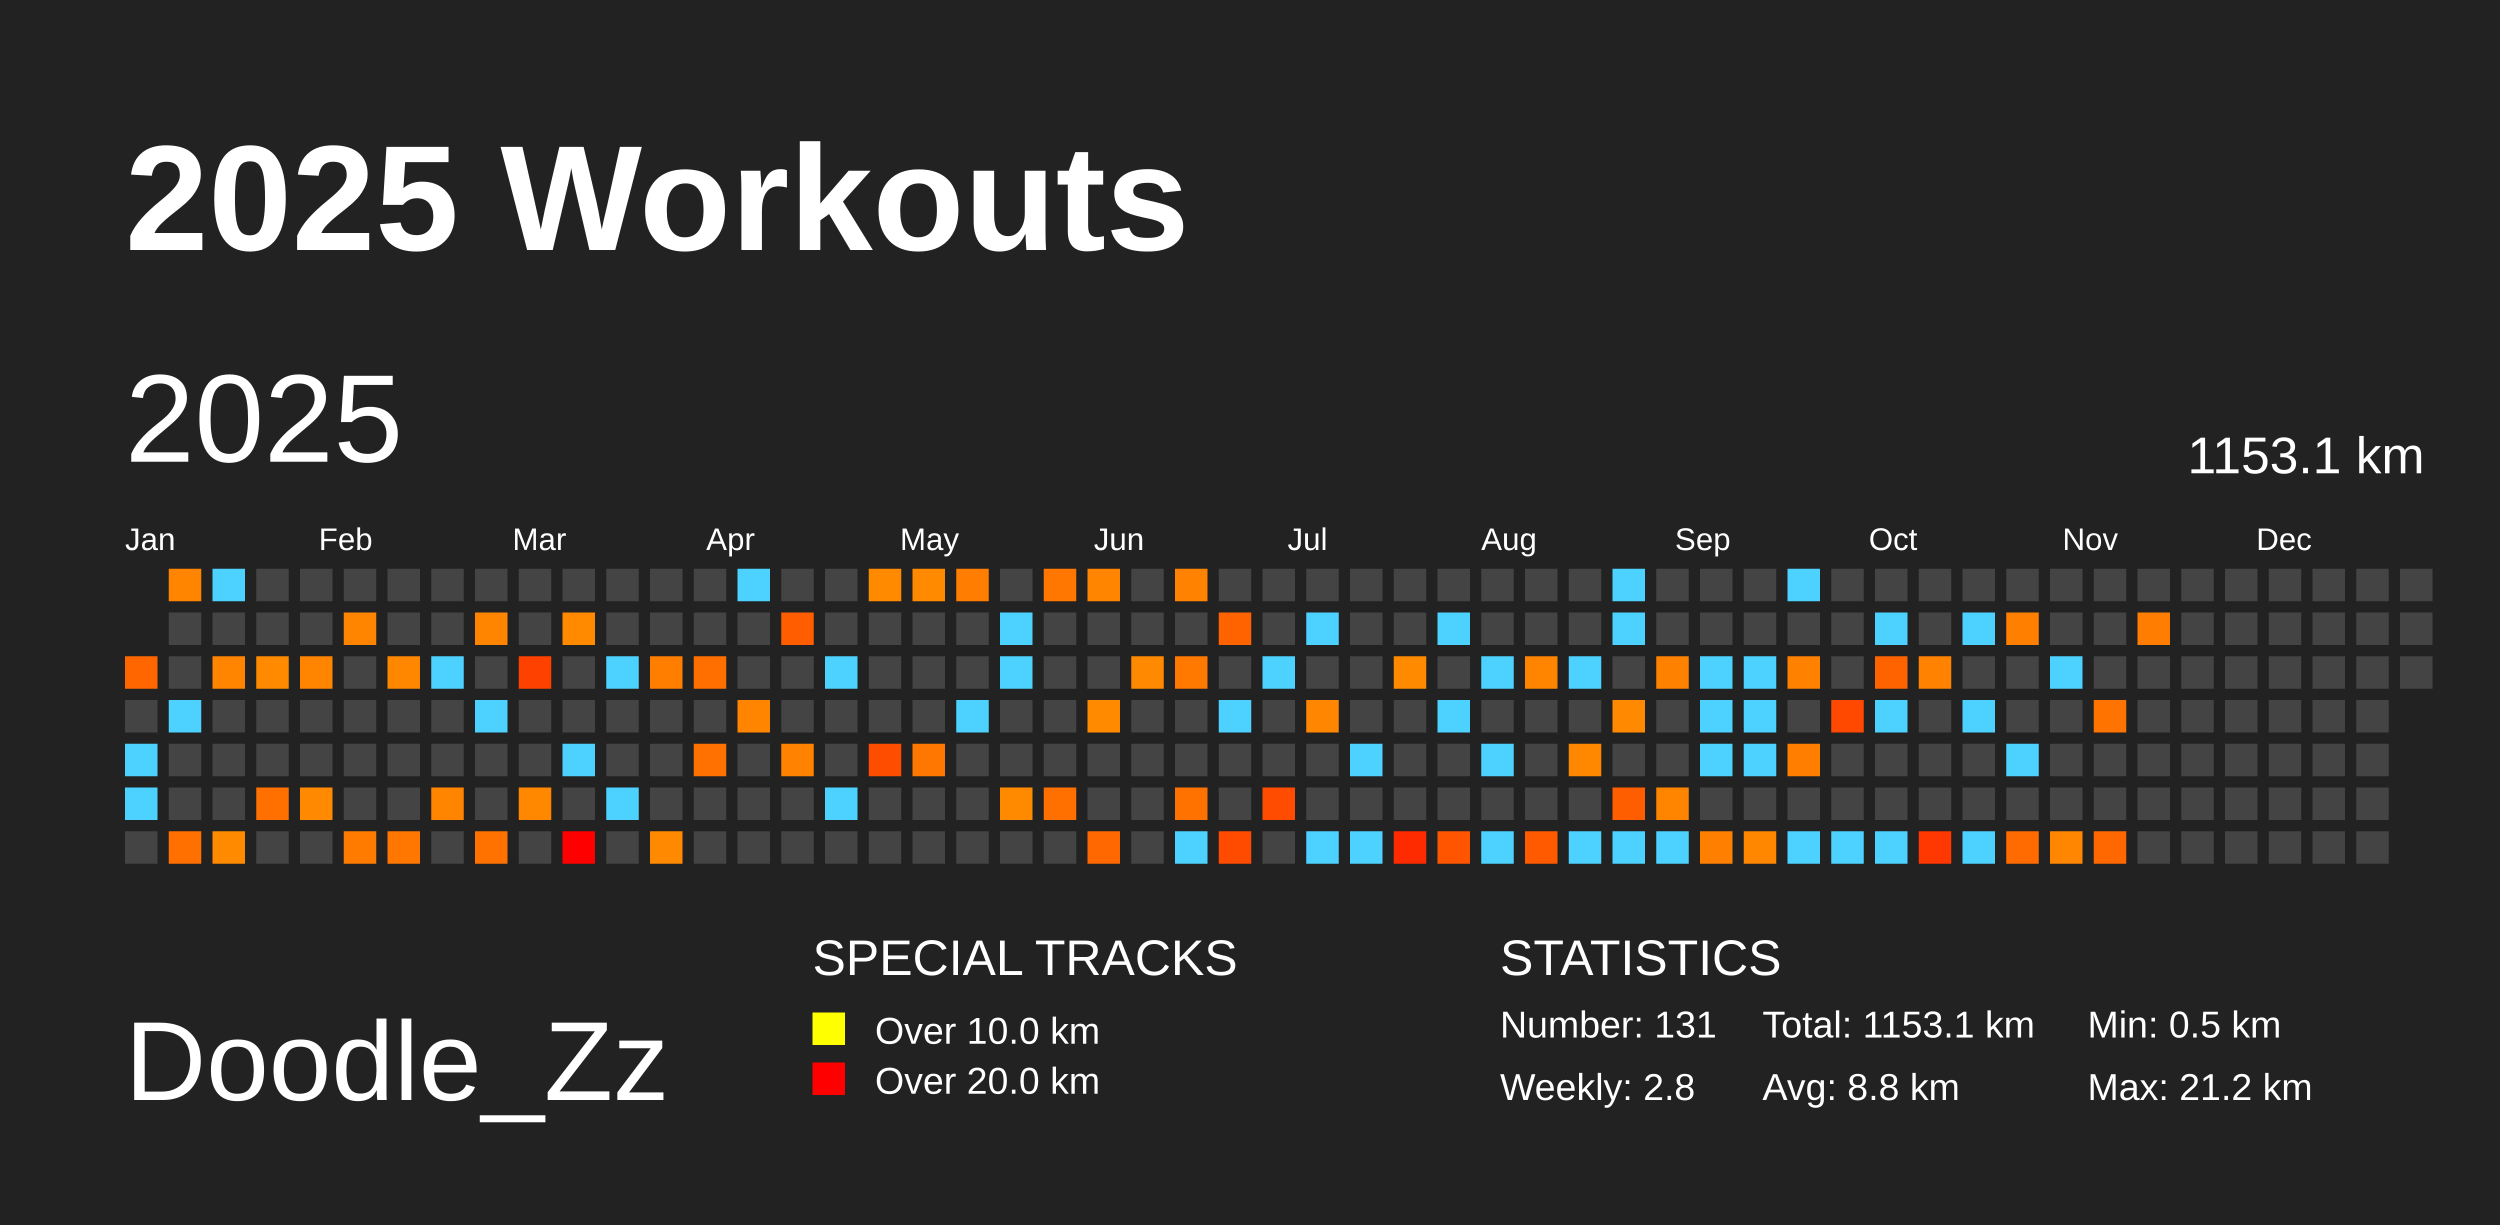
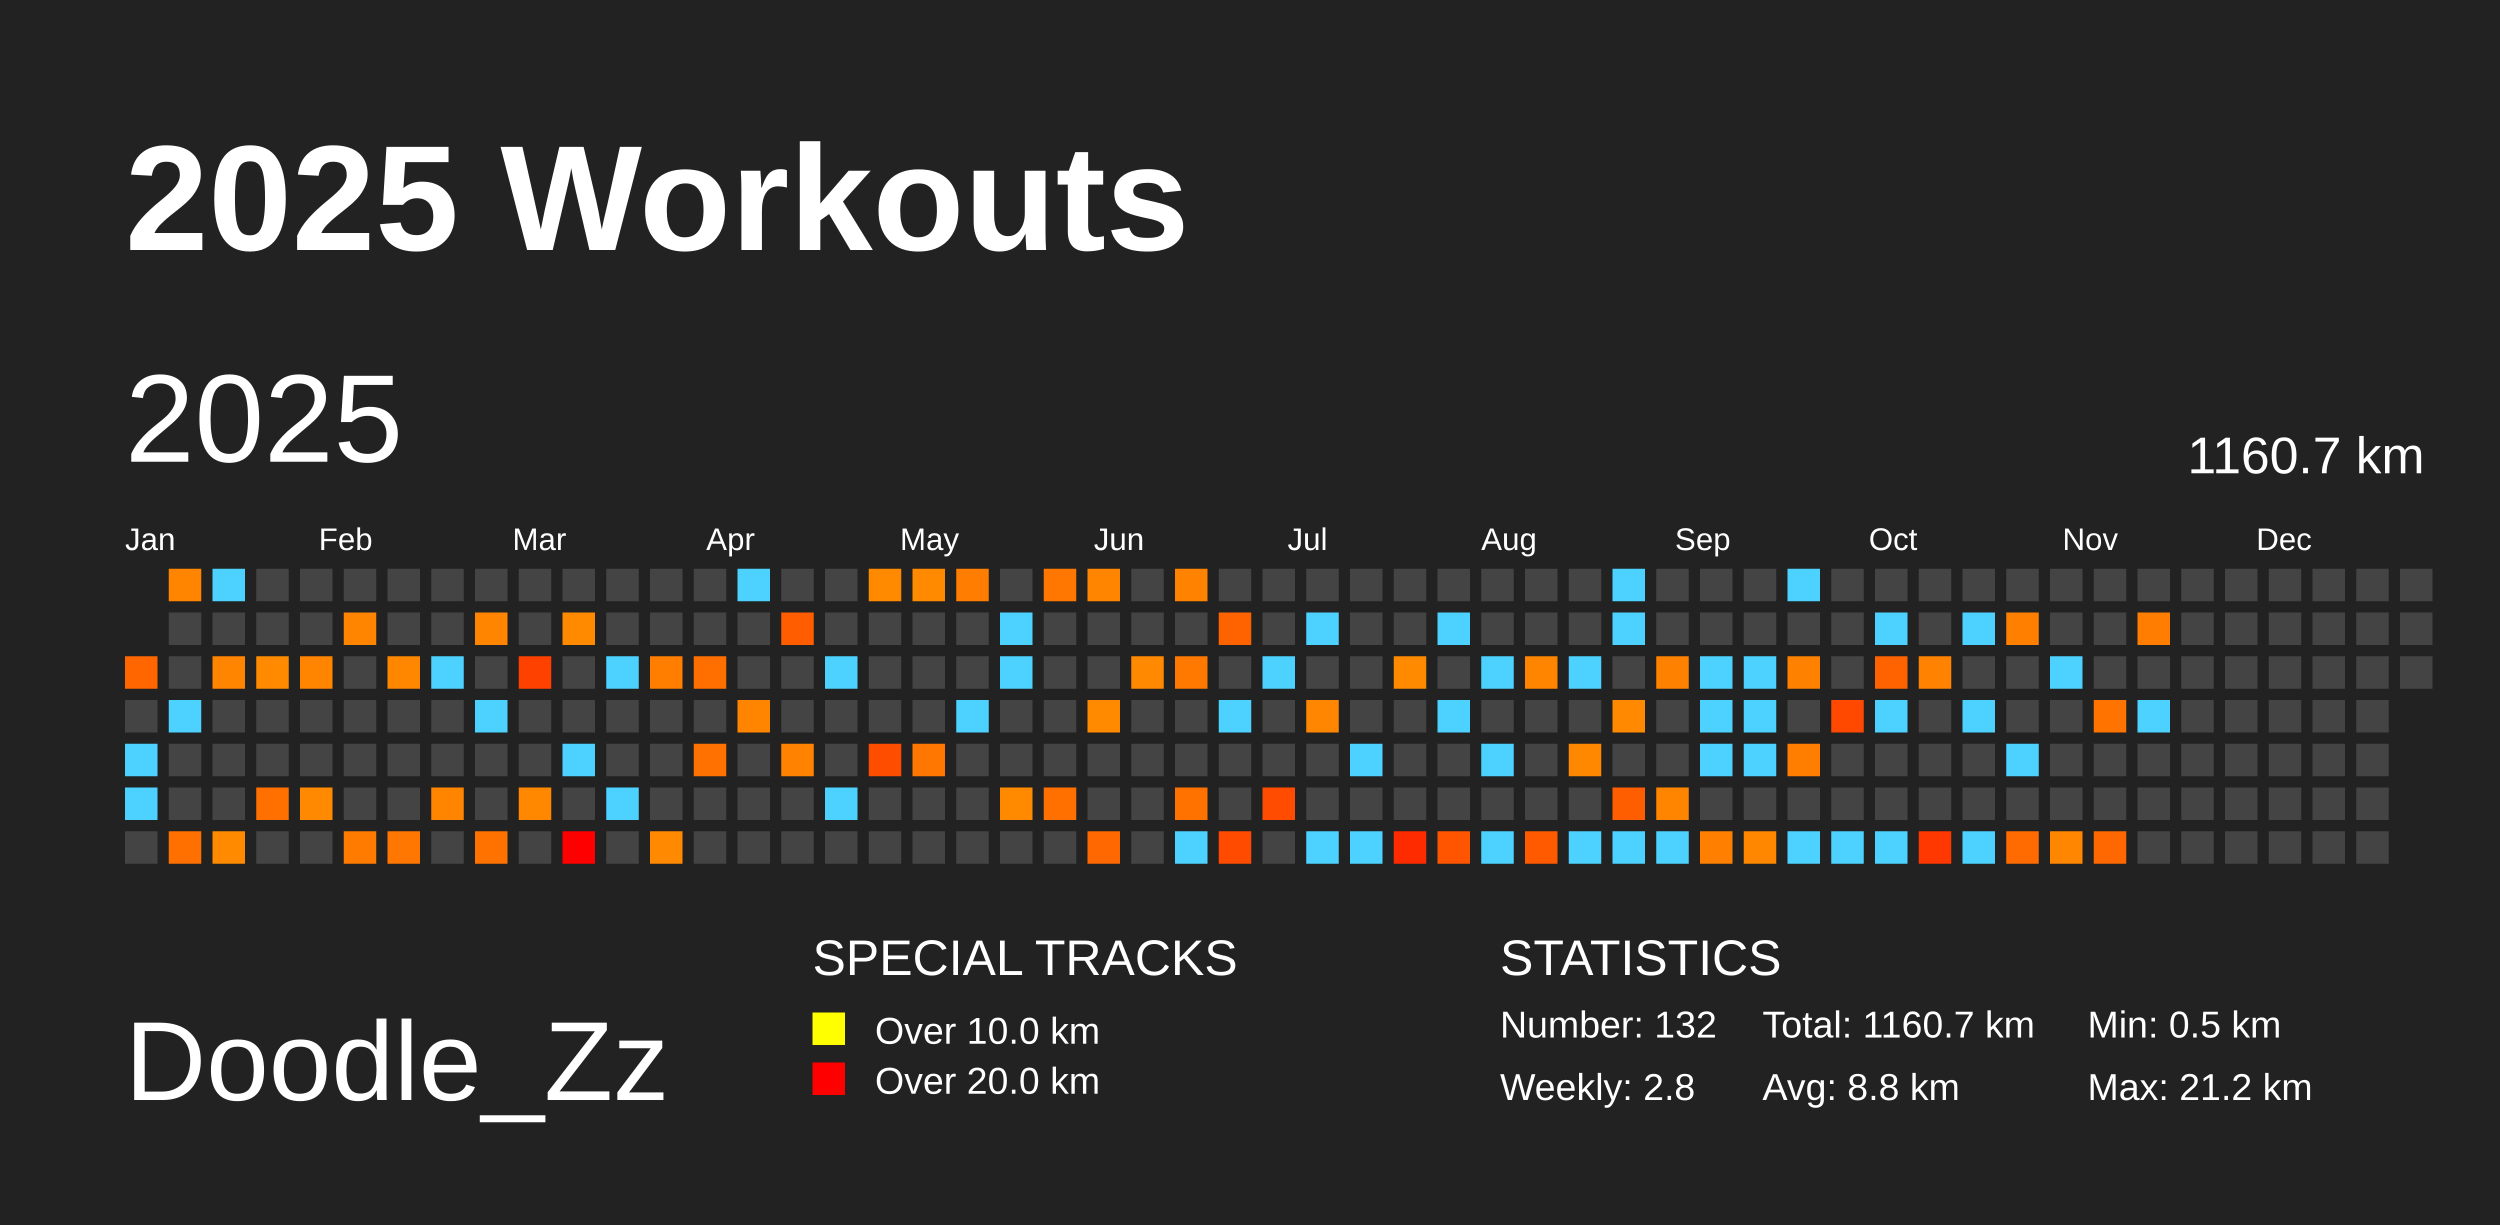
<svg xmlns="http://www.w3.org/2000/svg" baseProfile="full" height="98mm" version="1.1" viewBox="0,0,200,98" width="200mm">
  <defs />
  <rect fill="#222222" height="98" width="200" x="0" y="0" />
  <text fill="#FFFFFF" style="font-size:12px; font-family:Arial; font-weight:bold;" x="10" y="20">2025 Workouts</text>
  <text fill="#FFFFFF" style="font-size:9px; font-family:Arial" x="10" y="88">Doodle_Zz</text>
  <text fill="#FFFFFF" style="font-size:4px; font-family:Arial" x="65" y="78">SPECIAL TRACKS</text>
  <rect fill="yellow" height="2.6" width="2.6" x="65" y="81" />
  <text fill="#FFFFFF" style="font-size:3px; font-family:Arial" x="70" y="83.5">Over 10.0 km</text>
  <rect fill="red" height="2.6" width="2.6" x="65" y="85" />
  <text fill="#FFFFFF" style="font-size:3px; font-family:Arial" x="70" y="87.5">Over 20.0 km</text>
  <text fill="#FFFFFF" style="font-size:4px; font-family:Arial" x="120" y="78">STATISTICS</text>
-   <text fill="#FFFFFF" style="font-size:3px; font-family:Arial" x="120" y="83">Number: 131</text>
+   <text fill="#FFFFFF" style="font-size:3px; font-family:Arial" x="120" y="83">Number: 132</text>
  <text fill="#FFFFFF" style="font-size:3px; font-family:Arial" x="120" y="88">Weekly: 2.8</text>
-   <text fill="#FFFFFF" style="font-size:3px; font-family:Arial" x="141" y="83">Total: 1153.1 km</text>
+   <text fill="#FFFFFF" style="font-size:3px; font-family:Arial" x="141" y="83">Total: 1160.7 km</text>
  <text fill="#FFFFFF" style="font-size:3px; font-family:Arial" x="141" y="88">Avg: 8.8 km</text>
  <text fill="#FFFFFF" style="font-size:3px; font-family:Arial" x="167" y="83">Min: 0.5 km</text>
  <text fill="#FFFFFF" style="font-size:3px; font-family:Arial" x="167" y="88">Max: 21.2 km</text>
  <text dominant-baseline="hanging" fill="#FFFFFF" style="font-size:10.0px; font-family:Arial;" x="10" y="30">2025</text>
-   <text dominant-baseline="hanging" fill="#FFFFFF" style="font-size:4.125px; font-family:Arial;" x="175" y="35">1153.1 km</text>
+   <text dominant-baseline="hanging" fill="#FFFFFF" style="font-size:4.125px; font-family:Arial;" x="175" y="35">1160.7 km</text>
  <text fill="#FFFFFF" style="font-size:2.5px; font-family:Arial" x="10.0" y="44">Jan</text>
  <text fill="#FFFFFF" style="font-size:2.5px; font-family:Arial" x="25.5" y="44">Feb</text>
  <text fill="#FFFFFF" style="font-size:2.5px; font-family:Arial" x="41.0" y="44">Mar</text>
  <text fill="#FFFFFF" style="font-size:2.5px; font-family:Arial" x="56.5" y="44">Apr</text>
  <text fill="#FFFFFF" style="font-size:2.5px; font-family:Arial" x="72.0" y="44">May</text>
  <text fill="#FFFFFF" style="font-size:2.5px; font-family:Arial" x="87.5" y="44">Jun</text>
  <text fill="#FFFFFF" style="font-size:2.5px; font-family:Arial" x="103.0" y="44">Jul</text>
  <text fill="#FFFFFF" style="font-size:2.5px; font-family:Arial" x="118.5" y="44">Aug</text>
  <text fill="#FFFFFF" style="font-size:2.5px; font-family:Arial" x="134.0" y="44">Sep</text>
  <text fill="#FFFFFF" style="font-size:2.5px; font-family:Arial" x="149.5" y="44">Oct</text>
  <text fill="#FFFFFF" style="font-size:2.5px; font-family:Arial" x="165.0" y="44">Nov</text>
  <text fill="#FFFFFF" style="font-size:2.5px; font-family:Arial" x="180.5" y="44">Dec</text>
  <rect fill="#ff6600" height="2.6" width="2.6" x="10.0" y="52.5" />
  <rect fill="#444444" height="2.6" width="2.6" x="10.0" y="56.0" />
  <rect fill="#4dd2ff" height="2.6" width="2.6" x="10.0" y="59.5" />
  <rect fill="#4dd2ff" height="2.6" width="2.6" x="10.0" y="63.0" />
  <rect fill="#444444" height="2.6" width="2.6" x="10.0" y="66.5" />
  <rect fill="#ff8500" height="2.6" width="2.6" x="13.5" y="45.5" />
  <rect fill="#444444" height="2.6" width="2.6" x="13.5" y="49.0" />
  <rect fill="#444444" height="2.6" width="2.6" x="13.5" y="52.5" />
  <rect fill="#4dd2ff" height="2.6" width="2.6" x="13.5" y="56.0" />
  <rect fill="#444444" height="2.6" width="2.6" x="13.5" y="59.5" />
  <rect fill="#444444" height="2.6" width="2.6" x="13.5" y="63.0" />
  <rect fill="#ff7000" height="2.6" width="2.6" x="13.5" y="66.5" />
  <rect fill="#4dd2ff" height="2.6" width="2.6" x="17.0" y="45.5" />
  <rect fill="#444444" height="2.6" width="2.6" x="17.0" y="49.0" />
  <rect fill="#ff8400" height="2.6" width="2.6" x="17.0" y="52.5" />
  <rect fill="#444444" height="2.6" width="2.6" x="17.0" y="56.0" />
  <rect fill="#444444" height="2.6" width="2.6" x="17.0" y="59.5" />
  <rect fill="#444444" height="2.6" width="2.6" x="17.0" y="63.0" />
  <rect fill="#ff8a00" height="2.6" width="2.6" x="17.0" y="66.5" />
  <rect fill="#444444" height="2.6" width="2.6" x="20.5" y="45.5" />
  <rect fill="#444444" height="2.6" width="2.6" x="20.5" y="49.0" />
  <rect fill="#ff8a00" height="2.6" width="2.6" x="20.5" y="52.5" />
  <rect fill="#444444" height="2.6" width="2.6" x="20.5" y="56.0" />
  <rect fill="#444444" height="2.6" width="2.6" x="20.5" y="59.5" />
  <rect fill="#ff7000" height="2.6" width="2.6" x="20.5" y="63.0" />
  <rect fill="#444444" height="2.6" width="2.6" x="20.5" y="66.5" />
  <rect fill="#444444" height="2.6" width="2.6" x="24.0" y="45.5" />
  <rect fill="#444444" height="2.6" width="2.6" x="24.0" y="49.0" />
  <rect fill="#ff8400" height="2.6" width="2.6" x="24.0" y="52.5" />
  <rect fill="#444444" height="2.6" width="2.6" x="24.0" y="56.0" />
  <rect fill="#444444" height="2.6" width="2.6" x="24.0" y="59.5" />
  <rect fill="#ff8900" height="2.6" width="2.6" x="24.0" y="63.0" />
  <rect fill="#444444" height="2.6" width="2.6" x="24.0" y="66.5" />
  <rect fill="#444444" height="2.6" width="2.6" x="27.5" y="45.5" />
  <rect fill="#ff8400" height="2.6" width="2.6" x="27.5" y="49.0" />
  <rect fill="#444444" height="2.6" width="2.6" x="27.5" y="52.5" />
  <rect fill="#444444" height="2.6" width="2.6" x="27.5" y="56.0" />
  <rect fill="#444444" height="2.6" width="2.6" x="27.5" y="59.5" />
  <rect fill="#444444" height="2.6" width="2.6" x="27.5" y="63.0" />
  <rect fill="#ff7b00" height="2.6" width="2.6" x="27.5" y="66.5" />
  <rect fill="#444444" height="2.6" width="2.6" x="31.0" y="45.5" />
  <rect fill="#444444" height="2.6" width="2.6" x="31.0" y="49.0" />
  <rect fill="#ff8700" height="2.6" width="2.6" x="31.0" y="52.5" />
  <rect fill="#444444" height="2.6" width="2.6" x="31.0" y="56.0" />
  <rect fill="#444444" height="2.6" width="2.6" x="31.0" y="59.5" />
  <rect fill="#444444" height="2.6" width="2.6" x="31.0" y="63.0" />
  <rect fill="#ff7600" height="2.6" width="2.6" x="31.0" y="66.5" />
  <rect fill="#444444" height="2.6" width="2.6" x="34.5" y="45.5" />
  <rect fill="#444444" height="2.6" width="2.6" x="34.5" y="49.0" />
  <rect fill="#4dd2ff" height="2.6" width="2.6" x="34.5" y="52.5" />
  <rect fill="#444444" height="2.6" width="2.6" x="34.5" y="56.0" />
  <rect fill="#444444" height="2.6" width="2.6" x="34.5" y="59.5" />
  <rect fill="#ff8400" height="2.6" width="2.6" x="34.5" y="63.0" />
  <rect fill="#444444" height="2.6" width="2.6" x="34.5" y="66.5" />
  <rect fill="#444444" height="2.6" width="2.6" x="38.0" y="45.5" />
  <rect fill="#ff8500" height="2.6" width="2.6" x="38.0" y="49.0" />
  <rect fill="#444444" height="2.6" width="2.6" x="38.0" y="52.5" />
  <rect fill="#4dd2ff" height="2.6" width="2.6" x="38.0" y="56.0" />
  <rect fill="#444444" height="2.6" width="2.6" x="38.0" y="59.5" />
  <rect fill="#444444" height="2.6" width="2.6" x="38.0" y="63.0" />
  <rect fill="#ff7200" height="2.6" width="2.6" x="38.0" y="66.5" />
  <rect fill="#444444" height="2.6" width="2.6" x="41.5" y="45.5" />
  <rect fill="#444444" height="2.6" width="2.6" x="41.5" y="49.0" />
  <rect fill="#ff4100" height="2.6" width="2.6" x="41.5" y="52.5" />
  <rect fill="#444444" height="2.6" width="2.6" x="41.5" y="56.0" />
  <rect fill="#444444" height="2.6" width="2.6" x="41.5" y="59.5" />
  <rect fill="#ff8800" height="2.6" width="2.6" x="41.5" y="63.0" />
  <rect fill="#444444" height="2.6" width="2.6" x="41.5" y="66.5" />
  <rect fill="#444444" height="2.6" width="2.6" x="45.0" y="45.5" />
  <rect fill="#ff8a00" height="2.6" width="2.6" x="45.0" y="49.0" />
  <rect fill="#444444" height="2.6" width="2.6" x="45.0" y="52.5" />
  <rect fill="#444444" height="2.6" width="2.6" x="45.0" y="56.0" />
  <rect fill="#4dd2ff" height="2.6" width="2.6" x="45.0" y="59.5" />
  <rect fill="#444444" height="2.6" width="2.6" x="45.0" y="63.0" />
  <rect fill="red" height="2.6" width="2.6" x="45.0" y="66.5" />
  <rect fill="#444444" height="2.6" width="2.6" x="48.5" y="45.5" />
  <rect fill="#444444" height="2.6" width="2.6" x="48.5" y="49.0" />
  <rect fill="#4dd2ff" height="2.6" width="2.6" x="48.5" y="52.5" />
  <rect fill="#444444" height="2.6" width="2.6" x="48.5" y="56.0" />
  <rect fill="#444444" height="2.6" width="2.6" x="48.5" y="59.5" />
  <rect fill="#4dd2ff" height="2.6" width="2.6" x="48.5" y="63.0" />
  <rect fill="#444444" height="2.6" width="2.6" x="48.5" y="66.5" />
  <rect fill="#444444" height="2.6" width="2.6" x="52.0" y="45.5" />
  <rect fill="#444444" height="2.6" width="2.6" x="52.0" y="49.0" />
  <rect fill="#ff7e00" height="2.6" width="2.6" x="52.0" y="52.5" />
  <rect fill="#444444" height="2.6" width="2.6" x="52.0" y="56.0" />
  <rect fill="#444444" height="2.6" width="2.6" x="52.0" y="59.5" />
  <rect fill="#444444" height="2.6" width="2.6" x="52.0" y="63.0" />
  <rect fill="#ff8900" height="2.6" width="2.6" x="52.0" y="66.5" />
  <rect fill="#444444" height="2.6" width="2.6" x="55.5" y="45.5" />
  <rect fill="#444444" height="2.6" width="2.6" x="55.5" y="49.0" />
  <rect fill="#ff6f00" height="2.6" width="2.6" x="55.5" y="52.5" />
  <rect fill="#444444" height="2.6" width="2.6" x="55.5" y="56.0" />
  <rect fill="#ff7100" height="2.6" width="2.6" x="55.5" y="59.5" />
  <rect fill="#444444" height="2.6" width="2.6" x="55.5" y="63.0" />
  <rect fill="#444444" height="2.6" width="2.6" x="55.5" y="66.5" />
  <rect fill="#4dd2ff" height="2.6" width="2.6" x="59.0" y="45.5" />
  <rect fill="#444444" height="2.6" width="2.6" x="59.0" y="49.0" />
  <rect fill="#444444" height="2.6" width="2.6" x="59.0" y="52.5" />
  <rect fill="#ff8400" height="2.6" width="2.6" x="59.0" y="56.0" />
  <rect fill="#444444" height="2.6" width="2.6" x="59.0" y="59.5" />
  <rect fill="#444444" height="2.6" width="2.6" x="59.0" y="63.0" />
  <rect fill="#444444" height="2.6" width="2.6" x="59.0" y="66.5" />
  <rect fill="#444444" height="2.6" width="2.6" x="62.5" y="45.5" />
  <rect fill="#ff5d00" height="2.6" width="2.6" x="62.5" y="49.0" />
  <rect fill="#444444" height="2.6" width="2.6" x="62.5" y="52.5" />
  <rect fill="#444444" height="2.6" width="2.6" x="62.5" y="56.0" />
  <rect fill="#ff8200" height="2.6" width="2.6" x="62.5" y="59.5" />
  <rect fill="#444444" height="2.6" width="2.6" x="62.5" y="63.0" />
  <rect fill="#444444" height="2.6" width="2.6" x="62.5" y="66.5" />
  <rect fill="#444444" height="2.6" width="2.6" x="66.0" y="45.5" />
  <rect fill="#444444" height="2.6" width="2.6" x="66.0" y="49.0" />
  <rect fill="#4dd2ff" height="2.6" width="2.6" x="66.0" y="52.5" />
  <rect fill="#444444" height="2.6" width="2.6" x="66.0" y="56.0" />
  <rect fill="#444444" height="2.6" width="2.6" x="66.0" y="59.5" />
  <rect fill="#4dd2ff" height="2.6" width="2.6" x="66.0" y="63.0" />
  <rect fill="#444444" height="2.6" width="2.6" x="66.0" y="66.5" />
  <rect fill="#ff8a00" height="2.6" width="2.6" x="69.5" y="45.5" />
  <rect fill="#444444" height="2.6" width="2.6" x="69.5" y="49.0" />
  <rect fill="#444444" height="2.6" width="2.6" x="69.5" y="52.5" />
  <rect fill="#444444" height="2.6" width="2.6" x="69.5" y="56.0" />
  <rect fill="#ff4d00" height="2.6" width="2.6" x="69.5" y="59.5" />
  <rect fill="#444444" height="2.6" width="2.6" x="69.5" y="63.0" />
  <rect fill="#444444" height="2.6" width="2.6" x="69.5" y="66.5" />
  <rect fill="#ff8a00" height="2.6" width="2.6" x="73.0" y="45.5" />
  <rect fill="#444444" height="2.6" width="2.6" x="73.0" y="49.0" />
  <rect fill="#444444" height="2.6" width="2.6" x="73.0" y="52.5" />
  <rect fill="#444444" height="2.6" width="2.6" x="73.0" y="56.0" />
  <rect fill="#ff7600" height="2.6" width="2.6" x="73.0" y="59.5" />
  <rect fill="#444444" height="2.6" width="2.6" x="73.0" y="63.0" />
  <rect fill="#444444" height="2.6" width="2.6" x="73.0" y="66.5" />
  <rect fill="#ff7d00" height="2.6" width="2.6" x="76.5" y="45.5" />
  <rect fill="#444444" height="2.6" width="2.6" x="76.5" y="49.0" />
  <rect fill="#444444" height="2.6" width="2.6" x="76.5" y="52.5" />
  <rect fill="#4dd2ff" height="2.6" width="2.6" x="76.5" y="56.0" />
  <rect fill="#444444" height="2.6" width="2.6" x="76.5" y="59.5" />
  <rect fill="#444444" height="2.6" width="2.6" x="76.5" y="63.0" />
  <rect fill="#444444" height="2.6" width="2.6" x="76.5" y="66.5" />
  <rect fill="#444444" height="2.6" width="2.6" x="80.0" y="45.5" />
  <rect fill="#4dd2ff" height="2.6" width="2.6" x="80.0" y="49.0" />
  <rect fill="#4dd2ff" height="2.6" width="2.6" x="80.0" y="52.5" />
  <rect fill="#444444" height="2.6" width="2.6" x="80.0" y="56.0" />
  <rect fill="#444444" height="2.6" width="2.6" x="80.0" y="59.5" />
  <rect fill="#ff8a00" height="2.6" width="2.6" x="80.0" y="63.0" />
  <rect fill="#444444" height="2.6" width="2.6" x="80.0" y="66.5" />
  <rect fill="#ff7700" height="2.6" width="2.6" x="83.5" y="45.5" />
  <rect fill="#444444" height="2.6" width="2.6" x="83.5" y="49.0" />
  <rect fill="#444444" height="2.6" width="2.6" x="83.5" y="52.5" />
  <rect fill="#444444" height="2.6" width="2.6" x="83.5" y="56.0" />
  <rect fill="#444444" height="2.6" width="2.6" x="83.5" y="59.5" />
  <rect fill="#ff7000" height="2.6" width="2.6" x="83.5" y="63.0" />
  <rect fill="#444444" height="2.6" width="2.6" x="83.5" y="66.5" />
  <rect fill="#ff8400" height="2.6" width="2.6" x="87.0" y="45.5" />
  <rect fill="#444444" height="2.6" width="2.6" x="87.0" y="49.0" />
  <rect fill="#444444" height="2.6" width="2.6" x="87.0" y="52.5" />
  <rect fill="#ff8a00" height="2.6" width="2.6" x="87.0" y="56.0" />
  <rect fill="#444444" height="2.6" width="2.6" x="87.0" y="59.5" />
  <rect fill="#444444" height="2.6" width="2.6" x="87.0" y="63.0" />
  <rect fill="#ff6700" height="2.6" width="2.6" x="87.0" y="66.5" />
  <rect fill="#444444" height="2.6" width="2.6" x="90.5" y="45.5" />
  <rect fill="#444444" height="2.6" width="2.6" x="90.5" y="49.0" />
  <rect fill="#ff8900" height="2.6" width="2.6" x="90.5" y="52.5" />
  <rect fill="#444444" height="2.6" width="2.6" x="90.5" y="56.0" />
  <rect fill="#444444" height="2.6" width="2.6" x="90.5" y="59.5" />
  <rect fill="#444444" height="2.6" width="2.6" x="90.5" y="63.0" />
  <rect fill="#444444" height="2.6" width="2.6" x="90.5" y="66.5" />
  <rect fill="#ff8200" height="2.6" width="2.6" x="94.0" y="45.5" />
  <rect fill="#444444" height="2.6" width="2.6" x="94.0" y="49.0" />
  <rect fill="#ff7800" height="2.6" width="2.6" x="94.0" y="52.5" />
  <rect fill="#444444" height="2.6" width="2.6" x="94.0" y="56.0" />
  <rect fill="#444444" height="2.6" width="2.6" x="94.0" y="59.5" />
  <rect fill="#ff7200" height="2.6" width="2.6" x="94.0" y="63.0" />
  <rect fill="#4dd2ff" height="2.6" width="2.6" x="94.0" y="66.5" />
  <rect fill="#444444" height="2.6" width="2.6" x="97.5" y="45.5" />
  <rect fill="#ff6300" height="2.6" width="2.6" x="97.5" y="49.0" />
  <rect fill="#444444" height="2.6" width="2.6" x="97.5" y="52.5" />
  <rect fill="#4dd2ff" height="2.6" width="2.6" x="97.5" y="56.0" />
  <rect fill="#444444" height="2.6" width="2.6" x="97.5" y="59.5" />
  <rect fill="#444444" height="2.6" width="2.6" x="97.5" y="63.0" />
  <rect fill="#ff4b00" height="2.6" width="2.6" x="97.5" y="66.5" />
  <rect fill="#444444" height="2.6" width="2.6" x="101.0" y="45.5" />
  <rect fill="#444444" height="2.6" width="2.6" x="101.0" y="49.0" />
  <rect fill="#4dd2ff" height="2.6" width="2.6" x="101.0" y="52.5" />
  <rect fill="#444444" height="2.6" width="2.6" x="101.0" y="56.0" />
  <rect fill="#444444" height="2.6" width="2.6" x="101.0" y="59.5" />
  <rect fill="#ff4c00" height="2.6" width="2.6" x="101.0" y="63.0" />
  <rect fill="#444444" height="2.6" width="2.6" x="101.0" y="66.5" />
  <rect fill="#444444" height="2.6" width="2.6" x="104.5" y="45.5" />
  <rect fill="#4dd2ff" height="2.6" width="2.6" x="104.5" y="49.0" />
  <rect fill="#444444" height="2.6" width="2.6" x="104.5" y="52.5" />
  <rect fill="#ff8600" height="2.6" width="2.6" x="104.5" y="56.0" />
  <rect fill="#444444" height="2.6" width="2.6" x="104.5" y="59.5" />
  <rect fill="#444444" height="2.6" width="2.6" x="104.5" y="63.0" />
  <rect fill="#4dd2ff" height="2.6" width="2.6" x="104.5" y="66.5" />
  <rect fill="#444444" height="2.6" width="2.6" x="108.0" y="45.5" />
  <rect fill="#444444" height="2.6" width="2.6" x="108.0" y="49.0" />
  <rect fill="#444444" height="2.6" width="2.6" x="108.0" y="52.5" />
  <rect fill="#444444" height="2.6" width="2.6" x="108.0" y="56.0" />
  <rect fill="#4dd2ff" height="2.6" width="2.6" x="108.0" y="59.5" />
  <rect fill="#444444" height="2.6" width="2.6" x="108.0" y="63.0" />
  <rect fill="#4dd2ff" height="2.6" width="2.6" x="108.0" y="66.5" />
  <rect fill="#444444" height="2.6" width="2.6" x="111.5" y="45.5" />
  <rect fill="#444444" height="2.6" width="2.6" x="111.5" y="49.0" />
  <rect fill="#ff8a00" height="2.6" width="2.6" x="111.5" y="52.5" />
  <rect fill="#444444" height="2.6" width="2.6" x="111.5" y="56.0" />
  <rect fill="#444444" height="2.6" width="2.6" x="111.5" y="59.5" />
  <rect fill="#444444" height="2.6" width="2.6" x="111.5" y="63.0" />
  <rect fill="#ff2b00" height="2.6" width="2.6" x="111.5" y="66.5" />
  <rect fill="#444444" height="2.6" width="2.6" x="115.0" y="45.5" />
  <rect fill="#4dd2ff" height="2.6" width="2.6" x="115.0" y="49.0" />
  <rect fill="#444444" height="2.6" width="2.6" x="115.0" y="52.5" />
  <rect fill="#4dd2ff" height="2.6" width="2.6" x="115.0" y="56.0" />
  <rect fill="#444444" height="2.6" width="2.6" x="115.0" y="59.5" />
  <rect fill="#444444" height="2.6" width="2.6" x="115.0" y="63.0" />
  <rect fill="#ff5500" height="2.6" width="2.6" x="115.0" y="66.5" />
  <rect fill="#444444" height="2.6" width="2.6" x="118.5" y="45.5" />
  <rect fill="#444444" height="2.6" width="2.6" x="118.5" y="49.0" />
  <rect fill="#4dd2ff" height="2.6" width="2.6" x="118.5" y="52.5" />
  <rect fill="#444444" height="2.6" width="2.6" x="118.5" y="56.0" />
  <rect fill="#4dd2ff" height="2.6" width="2.6" x="118.5" y="59.5" />
  <rect fill="#444444" height="2.6" width="2.6" x="118.5" y="63.0" />
  <rect fill="#4dd2ff" height="2.6" width="2.6" x="118.5" y="66.5" />
  <rect fill="#444444" height="2.6" width="2.6" x="122.0" y="45.5" />
  <rect fill="#444444" height="2.6" width="2.6" x="122.0" y="49.0" />
  <rect fill="#ff8500" height="2.6" width="2.6" x="122.0" y="52.5" />
  <rect fill="#444444" height="2.6" width="2.6" x="122.0" y="56.0" />
  <rect fill="#444444" height="2.6" width="2.6" x="122.0" y="59.5" />
  <rect fill="#444444" height="2.6" width="2.6" x="122.0" y="63.0" />
  <rect fill="#ff5a00" height="2.6" width="2.6" x="122.0" y="66.5" />
  <rect fill="#444444" height="2.6" width="2.6" x="125.5" y="45.5" />
  <rect fill="#444444" height="2.6" width="2.6" x="125.5" y="49.0" />
  <rect fill="#4dd2ff" height="2.6" width="2.6" x="125.5" y="52.5" />
  <rect fill="#444444" height="2.6" width="2.6" x="125.5" y="56.0" />
  <rect fill="#ff8800" height="2.6" width="2.6" x="125.5" y="59.5" />
  <rect fill="#444444" height="2.6" width="2.6" x="125.5" y="63.0" />
  <rect fill="#4dd2ff" height="2.6" width="2.6" x="125.5" y="66.5" />
  <rect fill="#4dd2ff" height="2.6" width="2.6" x="129.0" y="45.5" />
  <rect fill="#4dd2ff" height="2.6" width="2.6" x="129.0" y="49.0" />
  <rect fill="#444444" height="2.6" width="2.6" x="129.0" y="52.5" />
  <rect fill="#ff8900" height="2.6" width="2.6" x="129.0" y="56.0" />
  <rect fill="#444444" height="2.6" width="2.6" x="129.0" y="59.5" />
  <rect fill="#ff5e00" height="2.6" width="2.6" x="129.0" y="63.0" />
  <rect fill="#4dd2ff" height="2.6" width="2.6" x="129.0" y="66.5" />
  <rect fill="#444444" height="2.6" width="2.6" x="132.5" y="45.5" />
  <rect fill="#444444" height="2.6" width="2.6" x="132.5" y="49.0" />
  <rect fill="#ff8100" height="2.6" width="2.6" x="132.5" y="52.5" />
  <rect fill="#444444" height="2.6" width="2.6" x="132.5" y="56.0" />
  <rect fill="#444444" height="2.6" width="2.6" x="132.5" y="59.5" />
  <rect fill="#ff8500" height="2.6" width="2.6" x="132.5" y="63.0" />
  <rect fill="#4dd2ff" height="2.6" width="2.6" x="132.5" y="66.5" />
  <rect fill="#444444" height="2.6" width="2.6" x="136.0" y="45.5" />
  <rect fill="#444444" height="2.6" width="2.6" x="136.0" y="49.0" />
  <rect fill="#4dd2ff" height="2.6" width="2.6" x="136.0" y="52.5" />
  <rect fill="#4dd2ff" height="2.6" width="2.6" x="136.0" y="56.0" />
  <rect fill="#4dd2ff" height="2.6" width="2.6" x="136.0" y="59.5" />
  <rect fill="#444444" height="2.6" width="2.6" x="136.0" y="63.0" />
  <rect fill="#ff8000" height="2.6" width="2.6" x="136.0" y="66.5" />
  <rect fill="#444444" height="2.6" width="2.6" x="139.5" y="45.5" />
  <rect fill="#444444" height="2.6" width="2.6" x="139.5" y="49.0" />
  <rect fill="#4dd2ff" height="2.6" width="2.6" x="139.5" y="52.5" />
  <rect fill="#4dd2ff" height="2.6" width="2.6" x="139.5" y="56.0" />
  <rect fill="#4dd2ff" height="2.6" width="2.6" x="139.5" y="59.5" />
  <rect fill="#444444" height="2.6" width="2.6" x="139.5" y="63.0" />
  <rect fill="#ff8700" height="2.6" width="2.6" x="139.5" y="66.5" />
  <rect fill="#4dd2ff" height="2.6" width="2.6" x="143.0" y="45.5" />
  <rect fill="#444444" height="2.6" width="2.6" x="143.0" y="49.0" />
  <rect fill="#ff8100" height="2.6" width="2.6" x="143.0" y="52.5" />
  <rect fill="#444444" height="2.6" width="2.6" x="143.0" y="56.0" />
  <rect fill="#ff7e00" height="2.6" width="2.6" x="143.0" y="59.5" />
  <rect fill="#444444" height="2.6" width="2.6" x="143.0" y="63.0" />
  <rect fill="#4dd2ff" height="2.6" width="2.6" x="143.0" y="66.5" />
  <rect fill="#444444" height="2.6" width="2.6" x="146.5" y="45.5" />
  <rect fill="#444444" height="2.6" width="2.6" x="146.5" y="49.0" />
  <rect fill="#444444" height="2.6" width="2.6" x="146.5" y="52.5" />
  <rect fill="#ff4900" height="2.6" width="2.6" x="146.5" y="56.0" />
  <rect fill="#444444" height="2.6" width="2.6" x="146.5" y="59.5" />
  <rect fill="#444444" height="2.6" width="2.6" x="146.5" y="63.0" />
  <rect fill="#4dd2ff" height="2.6" width="2.6" x="146.5" y="66.5" />
  <rect fill="#444444" height="2.6" width="2.6" x="150.0" y="45.5" />
  <rect fill="#4dd2ff" height="2.6" width="2.6" x="150.0" y="49.0" />
  <rect fill="#ff6300" height="2.6" width="2.6" x="150.0" y="52.5" />
  <rect fill="#4dd2ff" height="2.6" width="2.6" x="150.0" y="56.0" />
  <rect fill="#444444" height="2.6" width="2.6" x="150.0" y="59.5" />
  <rect fill="#444444" height="2.6" width="2.6" x="150.0" y="63.0" />
  <rect fill="#4dd2ff" height="2.6" width="2.6" x="150.0" y="66.5" />
  <rect fill="#444444" height="2.6" width="2.6" x="153.5" y="45.5" />
  <rect fill="#444444" height="2.6" width="2.6" x="153.5" y="49.0" />
  <rect fill="#ff8200" height="2.6" width="2.6" x="153.5" y="52.5" />
  <rect fill="#444444" height="2.6" width="2.6" x="153.5" y="56.0" />
  <rect fill="#444444" height="2.6" width="2.6" x="153.5" y="59.5" />
  <rect fill="#444444" height="2.6" width="2.6" x="153.5" y="63.0" />
  <rect fill="#ff3700" height="2.6" width="2.6" x="153.5" y="66.5" />
  <rect fill="#444444" height="2.6" width="2.6" x="157.0" y="45.5" />
  <rect fill="#4dd2ff" height="2.6" width="2.6" x="157.0" y="49.0" />
  <rect fill="#444444" height="2.6" width="2.6" x="157.0" y="52.5" />
  <rect fill="#4dd2ff" height="2.6" width="2.6" x="157.0" y="56.0" />
  <rect fill="#444444" height="2.6" width="2.6" x="157.0" y="59.5" />
  <rect fill="#444444" height="2.6" width="2.6" x="157.0" y="63.0" />
  <rect fill="#4dd2ff" height="2.6" width="2.6" x="157.0" y="66.5" />
  <rect fill="#444444" height="2.6" width="2.6" x="160.5" y="45.5" />
  <rect fill="#ff8000" height="2.6" width="2.6" x="160.5" y="49.0" />
  <rect fill="#444444" height="2.6" width="2.6" x="160.5" y="52.5" />
  <rect fill="#444444" height="2.6" width="2.6" x="160.5" y="56.0" />
  <rect fill="#4dd2ff" height="2.6" width="2.6" x="160.5" y="59.5" />
  <rect fill="#444444" height="2.6" width="2.6" x="160.5" y="63.0" />
  <rect fill="#ff6b00" height="2.6" width="2.6" x="160.5" y="66.5" />
  <rect fill="#444444" height="2.6" width="2.6" x="164.0" y="45.5" />
  <rect fill="#444444" height="2.6" width="2.6" x="164.0" y="49.0" />
  <rect fill="#4dd2ff" height="2.6" width="2.6" x="164.0" y="52.5" />
  <rect fill="#444444" height="2.6" width="2.6" x="164.0" y="56.0" />
  <rect fill="#444444" height="2.6" width="2.6" x="164.0" y="59.5" />
  <rect fill="#444444" height="2.6" width="2.6" x="164.0" y="63.0" />
  <rect fill="#ff8600" height="2.6" width="2.6" x="164.0" y="66.5" />
  <rect fill="#444444" height="2.6" width="2.6" x="167.5" y="45.5" />
  <rect fill="#444444" height="2.6" width="2.6" x="167.5" y="49.0" />
  <rect fill="#444444" height="2.6" width="2.6" x="167.5" y="52.5" />
  <rect fill="#ff7400" height="2.6" width="2.6" x="167.5" y="56.0" />
  <rect fill="#444444" height="2.6" width="2.6" x="167.5" y="59.5" />
  <rect fill="#444444" height="2.6" width="2.6" x="167.5" y="63.0" />
  <rect fill="#ff6800" height="2.6" width="2.6" x="167.5" y="66.5" />
  <rect fill="#444444" height="2.6" width="2.6" x="171.0" y="45.5" />
  <rect fill="#ff7d00" height="2.6" width="2.6" x="171.0" y="49.0" />
  <rect fill="#444444" height="2.6" width="2.6" x="171.0" y="52.5" />
-   <rect fill="#444444" height="2.6" width="2.6" x="171.0" y="56.0" />
+   <rect fill="#4dd2ff" height="2.6" width="2.6" x="171.0" y="56.0" />
  <rect fill="#444444" height="2.6" width="2.6" x="171.0" y="59.5" />
  <rect fill="#444444" height="2.6" width="2.6" x="171.0" y="63.0" />
  <rect fill="#444444" height="2.6" width="2.6" x="171.0" y="66.5" />
  <rect fill="#444444" height="2.6" width="2.6" x="174.5" y="45.5" />
  <rect fill="#444444" height="2.6" width="2.6" x="174.5" y="49.0" />
  <rect fill="#444444" height="2.6" width="2.6" x="174.5" y="52.5" />
  <rect fill="#444444" height="2.6" width="2.6" x="174.5" y="56.0" />
  <rect fill="#444444" height="2.6" width="2.6" x="174.5" y="59.5" />
  <rect fill="#444444" height="2.6" width="2.6" x="174.5" y="63.0" />
  <rect fill="#444444" height="2.6" width="2.6" x="174.5" y="66.5" />
  <rect fill="#444444" height="2.6" width="2.6" x="178.0" y="45.5" />
  <rect fill="#444444" height="2.6" width="2.6" x="178.0" y="49.0" />
  <rect fill="#444444" height="2.6" width="2.6" x="178.0" y="52.5" />
  <rect fill="#444444" height="2.6" width="2.6" x="178.0" y="56.0" />
  <rect fill="#444444" height="2.6" width="2.6" x="178.0" y="59.5" />
  <rect fill="#444444" height="2.6" width="2.6" x="178.0" y="63.0" />
  <rect fill="#444444" height="2.6" width="2.6" x="178.0" y="66.5" />
  <rect fill="#444444" height="2.6" width="2.6" x="181.5" y="45.5" />
  <rect fill="#444444" height="2.6" width="2.6" x="181.5" y="49.0" />
  <rect fill="#444444" height="2.6" width="2.6" x="181.5" y="52.5" />
  <rect fill="#444444" height="2.6" width="2.6" x="181.5" y="56.0" />
  <rect fill="#444444" height="2.6" width="2.6" x="181.5" y="59.5" />
  <rect fill="#444444" height="2.6" width="2.6" x="181.5" y="63.0" />
  <rect fill="#444444" height="2.6" width="2.6" x="181.5" y="66.5" />
  <rect fill="#444444" height="2.6" width="2.6" x="185.0" y="45.5" />
  <rect fill="#444444" height="2.6" width="2.6" x="185.0" y="49.0" />
  <rect fill="#444444" height="2.6" width="2.6" x="185.0" y="52.5" />
  <rect fill="#444444" height="2.6" width="2.6" x="185.0" y="56.0" />
  <rect fill="#444444" height="2.6" width="2.6" x="185.0" y="59.5" />
  <rect fill="#444444" height="2.6" width="2.6" x="185.0" y="63.0" />
  <rect fill="#444444" height="2.6" width="2.6" x="185.0" y="66.5" />
  <rect fill="#444444" height="2.6" width="2.6" x="188.5" y="45.5" />
  <rect fill="#444444" height="2.6" width="2.6" x="188.5" y="49.0" />
  <rect fill="#444444" height="2.6" width="2.6" x="188.5" y="52.5" />
  <rect fill="#444444" height="2.6" width="2.6" x="188.5" y="56.0" />
  <rect fill="#444444" height="2.6" width="2.6" x="188.5" y="59.5" />
  <rect fill="#444444" height="2.6" width="2.6" x="188.5" y="63.0" />
  <rect fill="#444444" height="2.6" width="2.6" x="188.5" y="66.5" />
  <rect fill="#444444" height="2.6" width="2.6" x="192.0" y="45.5" />
  <rect fill="#444444" height="2.6" width="2.6" x="192.0" y="49.0" />
  <rect fill="#444444" height="2.6" width="2.6" x="192.0" y="52.5" />
</svg>
